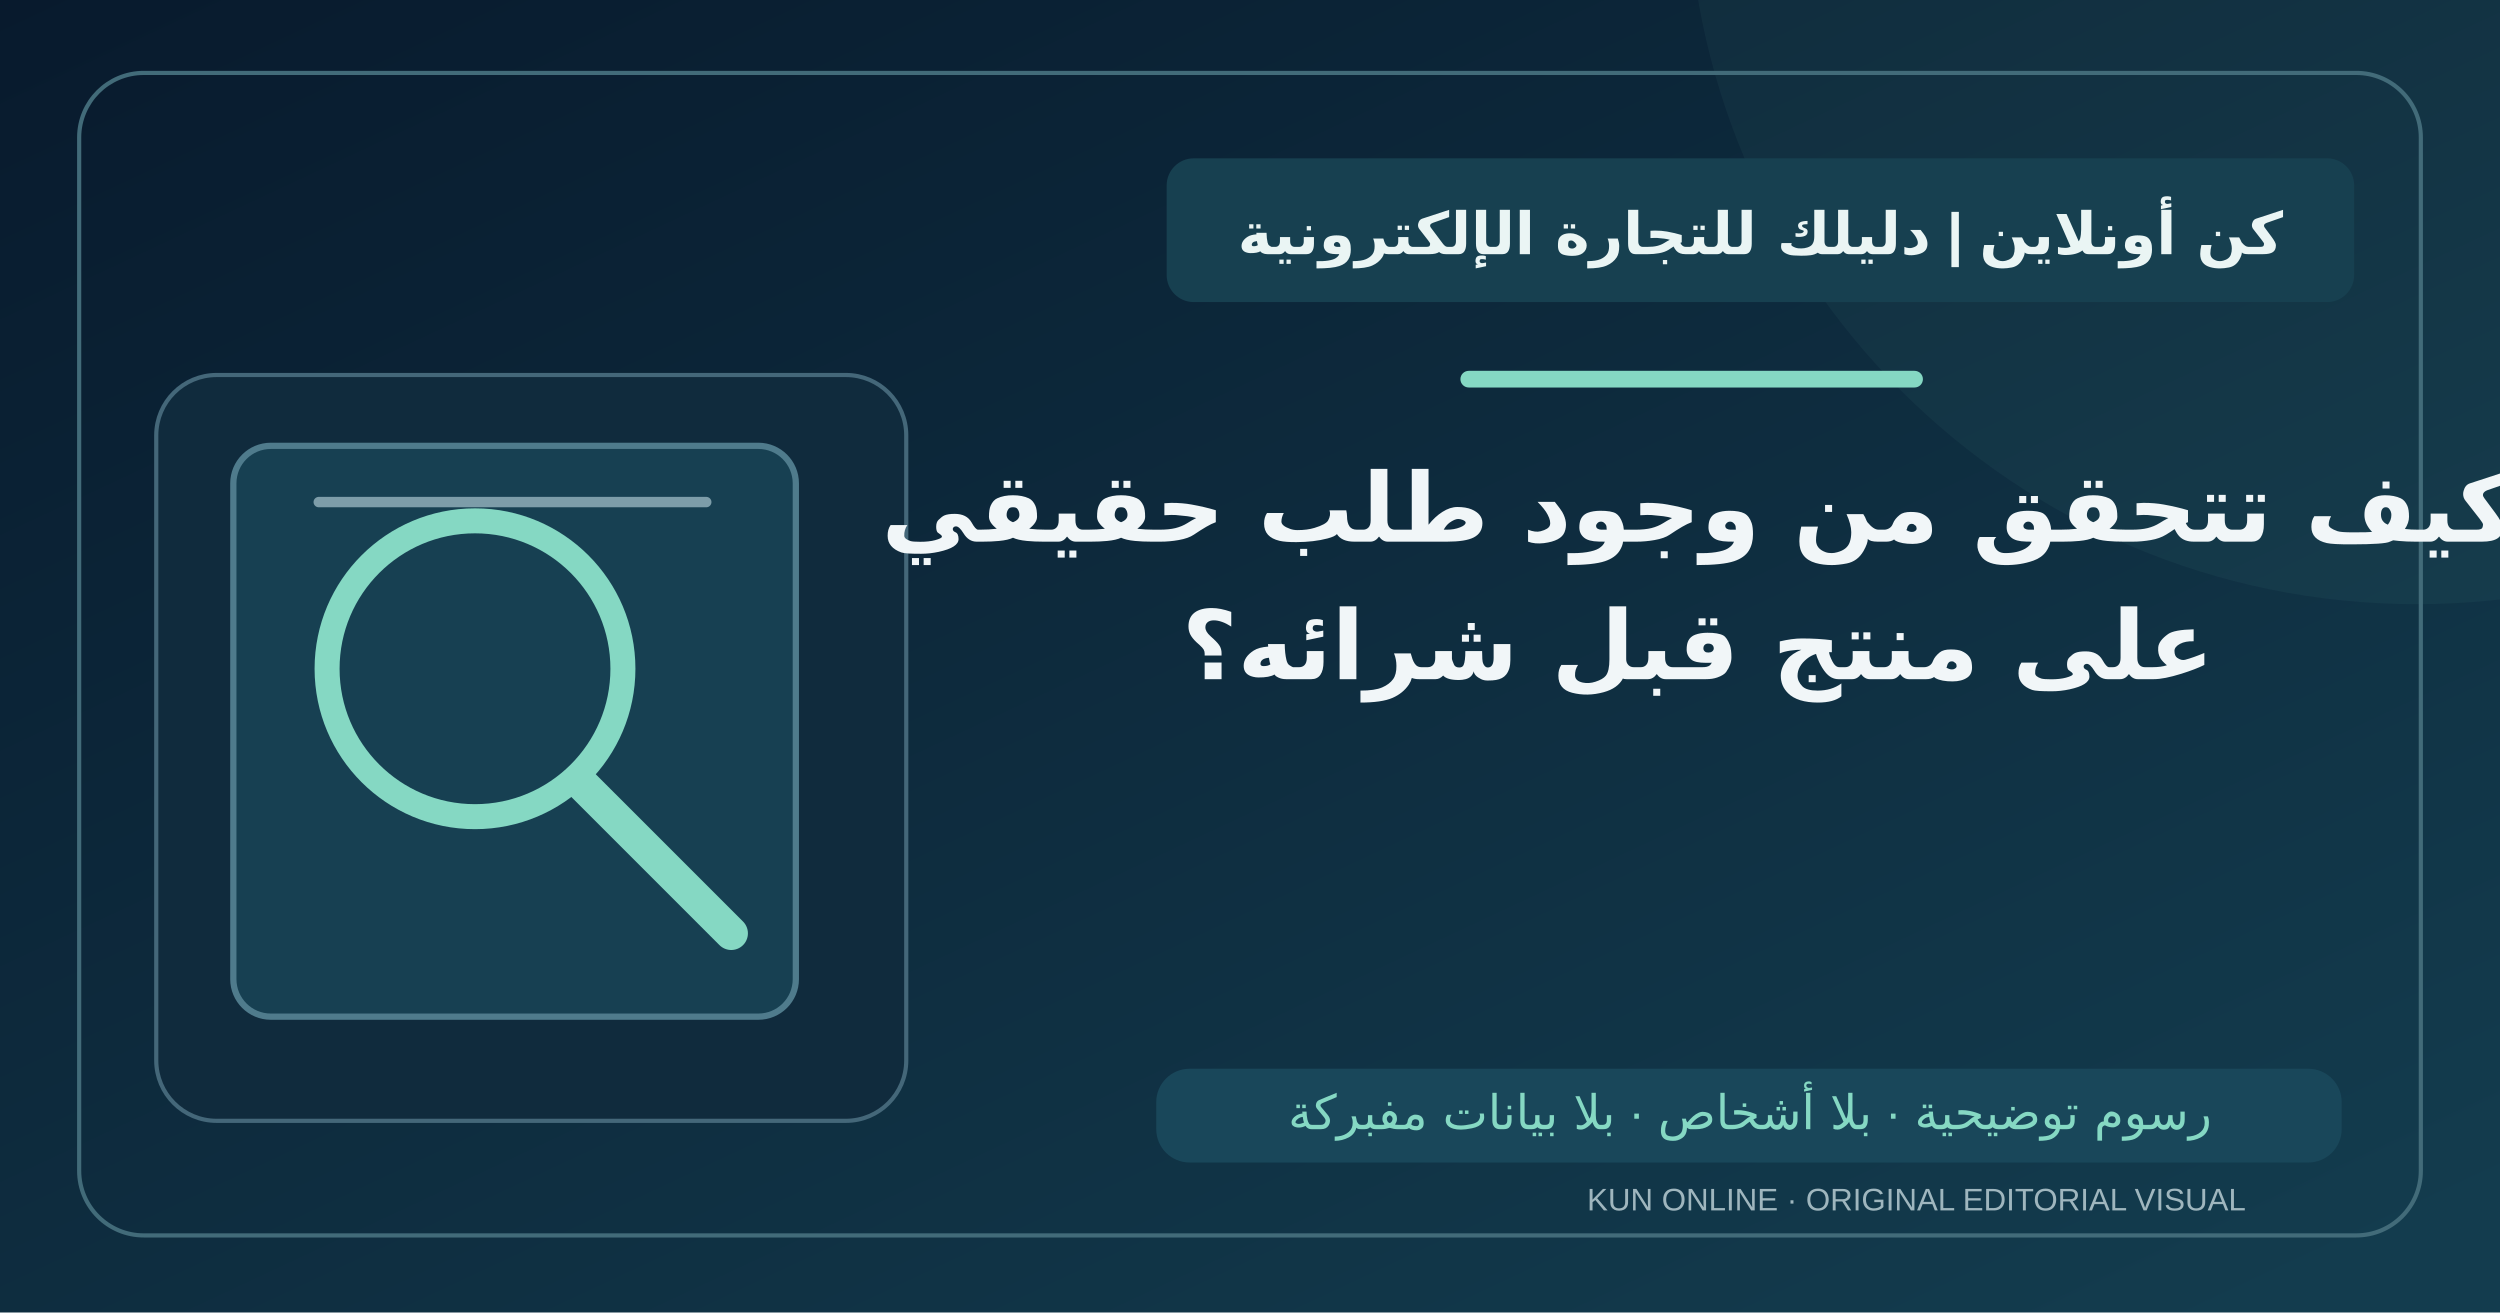
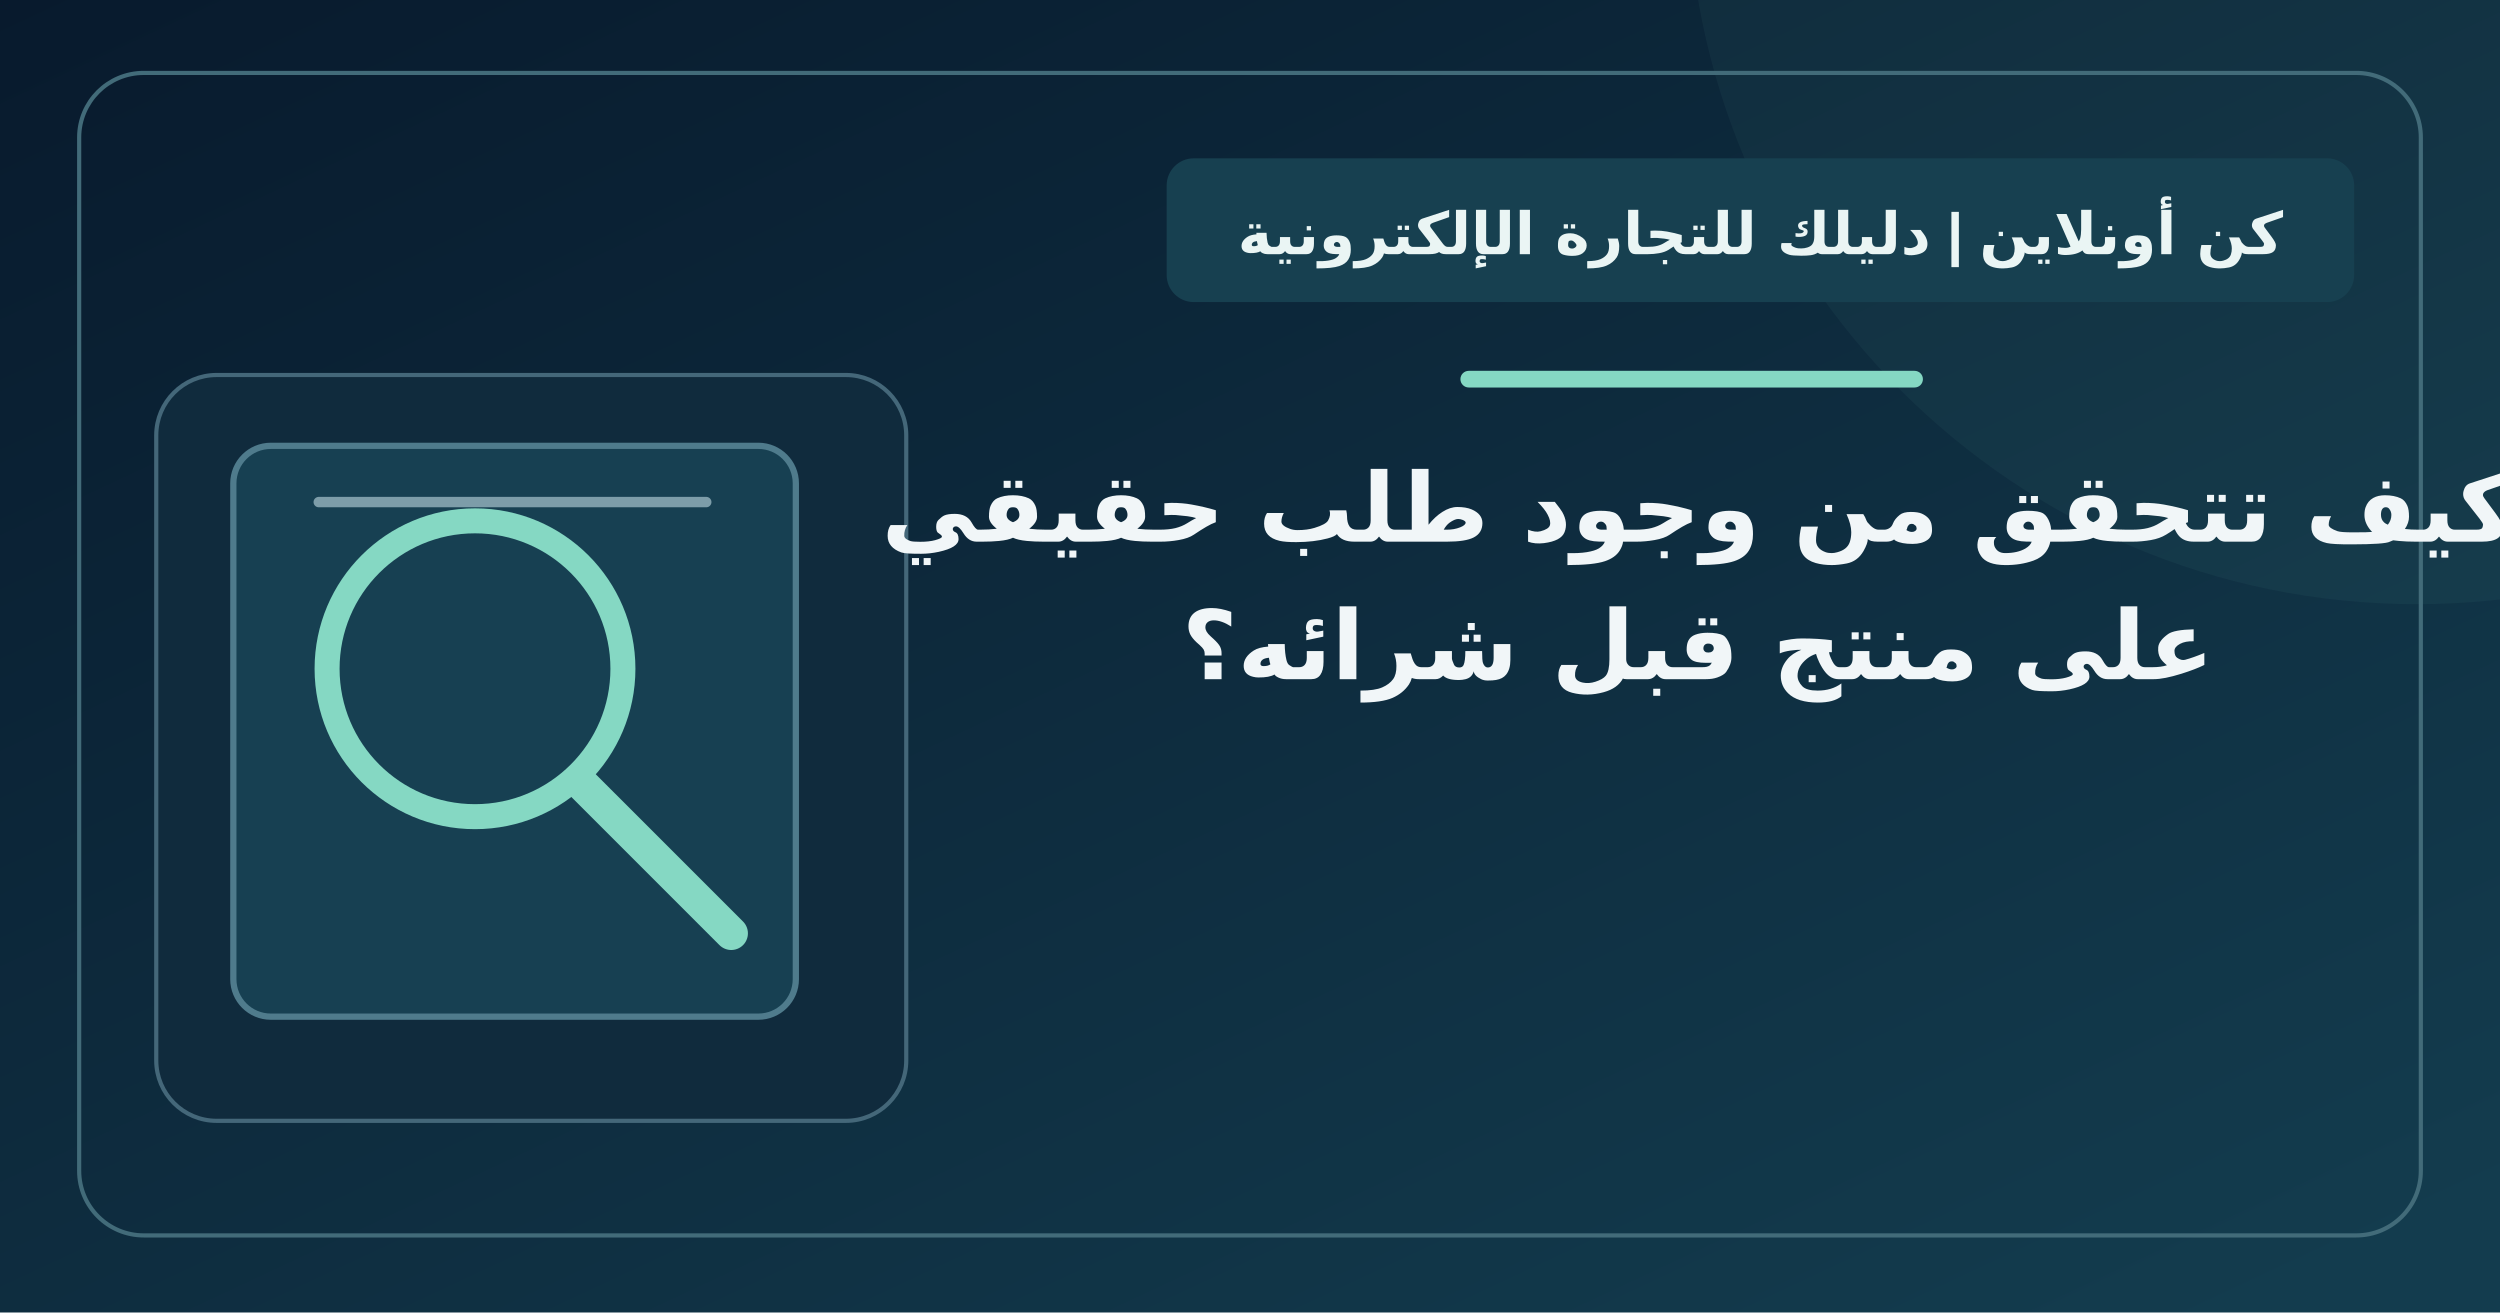
<svg xmlns="http://www.w3.org/2000/svg" width="1200" height="630" viewBox="0 0 1200 630" role="img" aria-labelledby="title desc">
  <defs>
    <linearGradient id="g" x2=".9" y2="1">
      <stop stop-color="#081a2d" />
      <stop offset="1" stop-color="#133c4e" />
    </linearGradient>
  </defs>
  <rect width="1200" height="630" fill="url(#g)" />
  <circle cx="1160" cy="-60" r="350" fill="#85d8c3" opacity=".05" />
  <rect x="38" y="35" width="1124" height="558" rx="31" fill="none" stroke="#426b79" stroke-width="2" />
  <rect x="75" y="180" width="360" height="358" rx="29" fill="#102b3d" stroke="#446779" stroke-width="2" />
  <rect x="112" y="214" width="270" height="274" rx="18" fill="#174052" stroke="#4f7b8c" stroke-width="3" />
  <circle cx="228" cy="321" r="71" stroke="#85d8c3" stroke-width="12" fill="none" />
  <path d="M278 375 L351 448" stroke="#85d8c3" stroke-width="16" stroke-linecap="round" fill="none" />
  <path d="M153 241 L339 241" stroke="#7d9da9" stroke-width="5" stroke-linecap="round" fill="none" />
  <rect x="560" y="76" width="570" height="69" rx="13" fill="#174050" />
  <text x="845" y="122" text-anchor="middle" direction="rtl" font-family="Cairo,Tajawal,Arial,sans-serif" font-weight="700" font-size="28" fill="#eaf5f4">كن أونلاين | دليلك للتجارة الإلكترونية</text>
  <rect x="701" y="178" width="222" height="8" rx="4" fill="#85d8c3" />
  <text x="815" y="260" text-anchor="middle" direction="rtl" font-family="Cairo,Tajawal,Arial,sans-serif" font-weight="700" font-size="46" fill="#f1f6f8">كيف تتحقق من وجود طلب حقيقي</text>
  <text x="815" y="326" text-anchor="middle" direction="rtl" font-family="Cairo,Tajawal,Arial,sans-serif" font-weight="700" font-size="46" fill="#f1f6f8">على منتج قبل شرائه؟</text>
-   <rect x="555" y="513" width="569" height="45" rx="16" fill="#19475a" />
-   <text x="840" y="542" text-anchor="middle" direction="rtl" font-family="Cairo,Tajawal,Arial,sans-serif" font-size="23" fill="#85d8c3">رسوم توضيحية · بلا أشخاص · بلا بيانات مفبركة</text>
-   <text x="1078" y="581" text-anchor="end" font-family="Arial,sans-serif" font-size="15" fill="#9fb6be">KUN ONLINE · ORIGINAL EDITORIAL VISUAL</text>
</svg>
